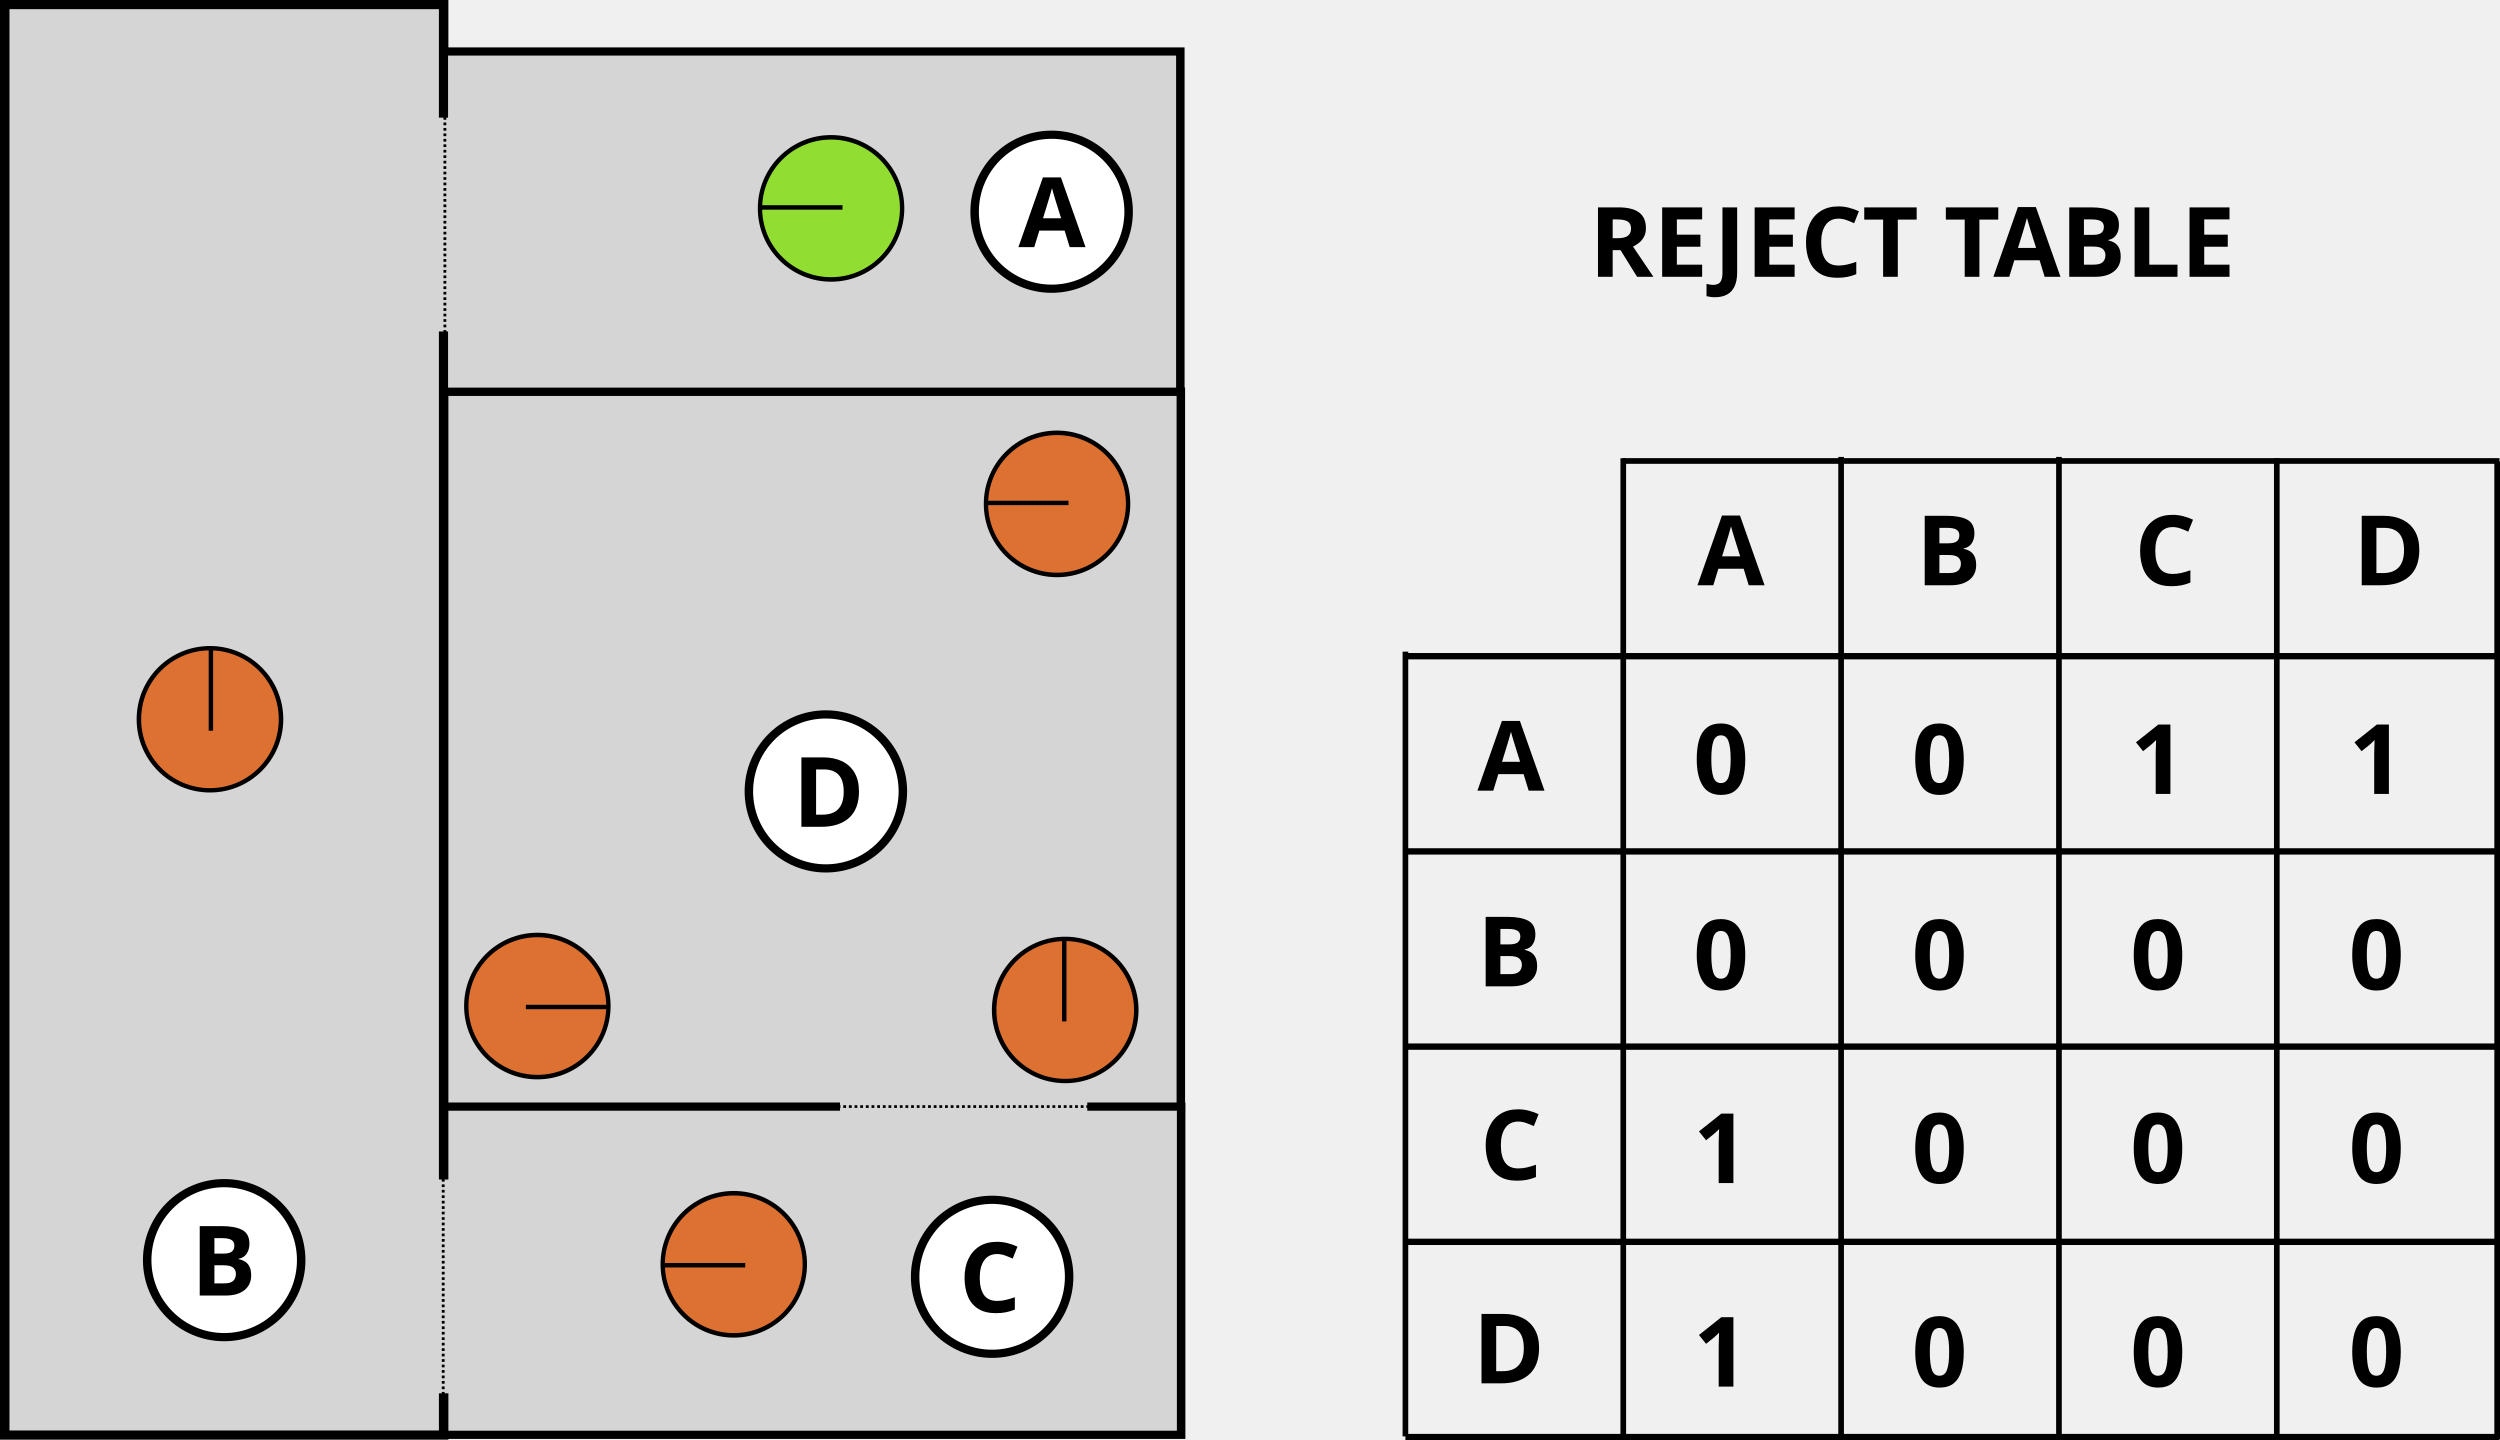
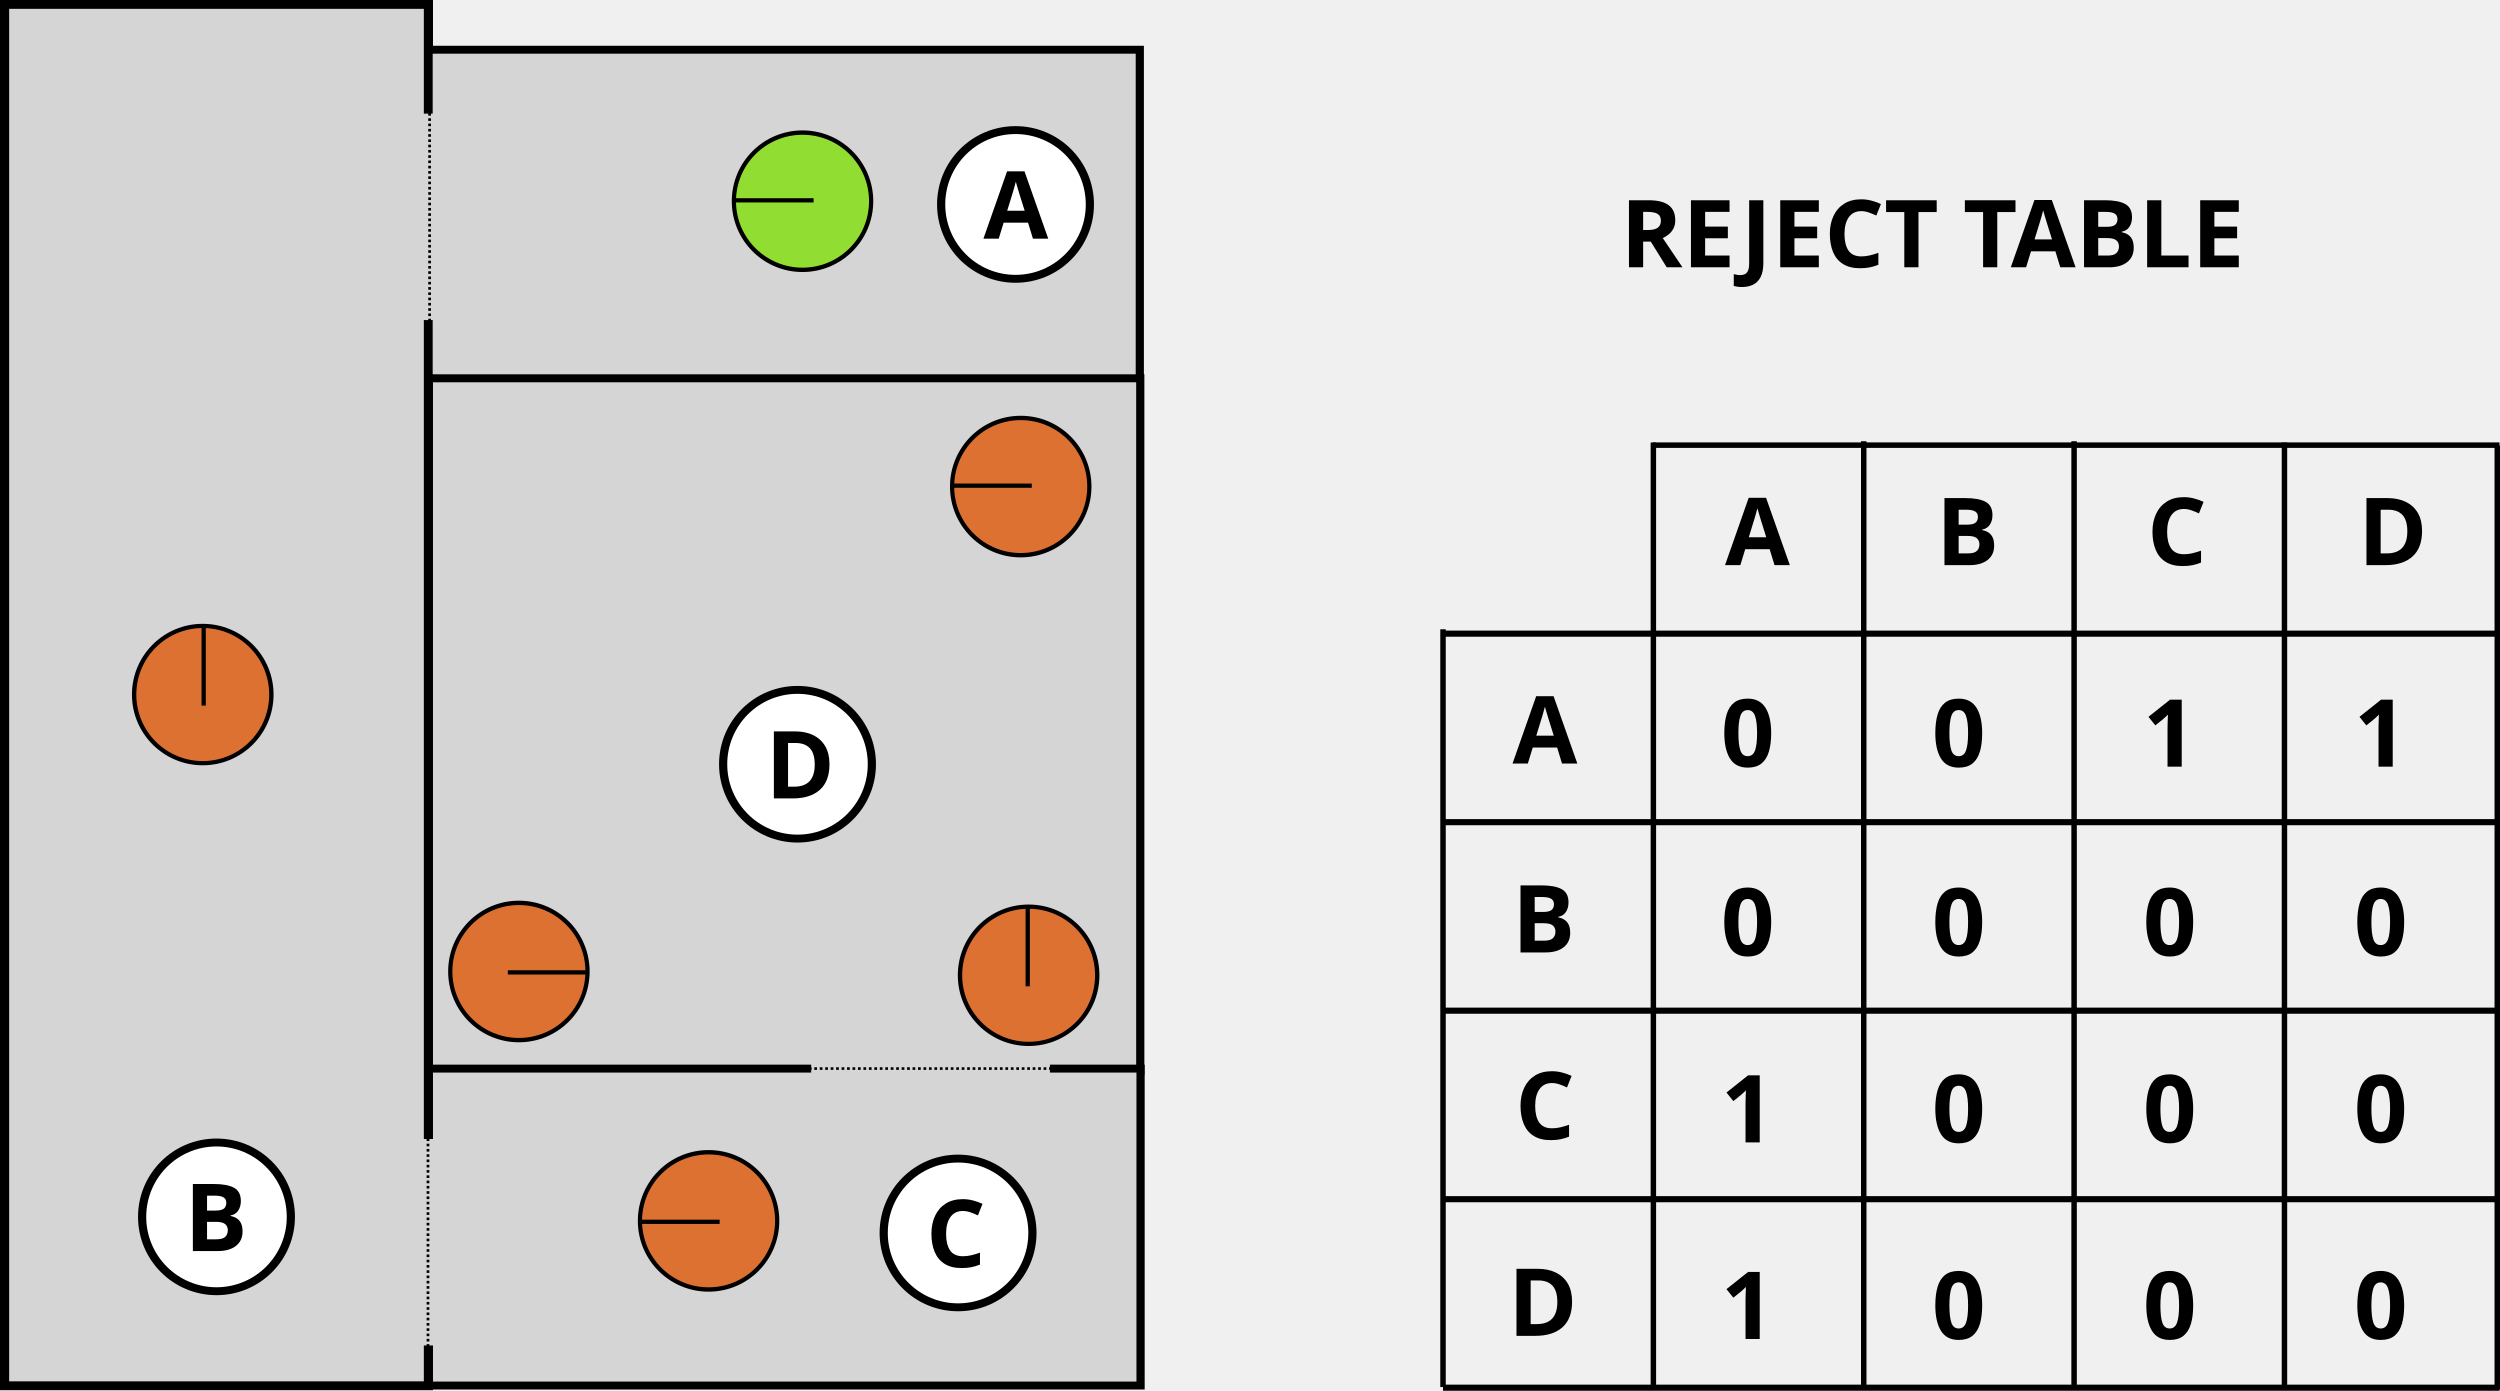
- <svg xmlns="http://www.w3.org/2000/svg" width="899.769" height="518.138" preserveAspectRatio="none" viewBox="-898 1918 4834.76 2882.084" id="svg16050" version="1.1">
+ <svg xmlns="http://www.w3.org/2000/svg" width="931.769" height="518.349" preserveAspectRatio="none" viewBox="-898 1918 5006.707 2883.257" id="svg16050" version="1.1">
  <defs id="defs16052">
    <marker id="arrow" markerWidth="10" markerHeight="10" refX="0" refY="2" orient="auto" markerUnits="strokeWidth">
      <path d="M 0,0 0,4 5,3 Z" id="path16055" style="fill:#ff0000" />
    </marker>
  </defs>
-   <rect style="opacity:1;fill:#d5d5d5;fill-opacity:1;stroke:#000000;stroke-width:16.401;stroke-miterlimit:4;stroke-dasharray:none;stroke-dashoffset:0;stroke-opacity:1" id="rect5164" width="1430.421" height="1436.123" x="-44.808" y="2701.925" />
-   <rect style="opacity:1;fill:#d5d5d5;fill-opacity:1;stroke:#000000;stroke-width:16.438;stroke-miterlimit:4;stroke-dasharray:none;stroke-dashoffset:0;stroke-opacity:1" id="rect5093" width="1427.671" height="657.065" x="-41.484" y="4133.374" />
-   <rect style="opacity:1;fill:#d5d5d5;fill-opacity:1;stroke:#000000;stroke-width:18.324;stroke-miterlimit:4;stroke-dasharray:none;stroke-dashoffset:0;stroke-opacity:1" id="rect5787-8" width="848.804" height="2863.76" x="-888.838" y="1927.162" />
-   <rect style="opacity:1;fill:#d5d5d5;fill-opacity:1;stroke:#000000;stroke-width:16.383;stroke-miterlimit:4;stroke-dasharray:none;stroke-dashoffset:0;stroke-opacity:1" id="rect5787" width="1424.331" height="681.1" x="-39.674" y="2021.087" />
-   <g id="g5690" transform="matrix(0,1.035184,0.9660121,0,-3776.272,-1001.023)">
-     <ellipse ry="142.275" rx="137.44" cy="4643.28" cx="3222.789" id="path19020" style="opacity:1;fill:#92dd32;fill-opacity:1;stroke:#000000;stroke-width:8.747;stroke-miterlimit:4;stroke-dasharray:none;stroke-dashoffset:0;stroke-opacity:1" />
-     <path id="path19022" d="m 3220.97,4501.614 0,164.598" style="fill:none;fill-rule:evenodd;stroke:#000000;stroke-width:8.527;stroke-linecap:butt;stroke-linejoin:miter;stroke-miterlimit:4;stroke-dasharray:none;stroke-opacity:1" />
-   </g>
-   <g id="g5717" transform="matrix(0,-1.035184,0.9660121,0,-3951.289,7012.001)">
-     <ellipse ry="142.275" rx="137.44" cy="4629.685" cx="2475.845" id="path19020-2" style="opacity:1;fill:#dd7132;fill-opacity:1;stroke:#000000;stroke-width:8.747;stroke-miterlimit:4;stroke-dasharray:none;stroke-dashoffset:0;stroke-opacity:1" />
-     <path id="path19022-4" d="m 2474.026,4488.019 0,164.598" style="fill:none;fill-rule:evenodd;stroke:#000000;stroke-width:8.527;stroke-linecap:butt;stroke-linejoin:miter;stroke-miterlimit:4;stroke-dasharray:none;stroke-opacity:1" />
-   </g>
-   <g id="g5717-8" transform="matrix(0,-1.035184,-0.9660121,0,4613.514,6495.002)">
-     <ellipse ry="142.275" rx="137.44" cy="4629.685" cx="2475.845" id="path19020-2-7" style="opacity:1;fill:#dd7132;fill-opacity:1;stroke:#000000;stroke-width:8.747;stroke-miterlimit:4;stroke-dasharray:none;stroke-dashoffset:0;stroke-opacity:1" />
-     <path id="path19022-4-0" d="m 2474.026,4488.019 0,164.598" style="fill:none;fill-rule:evenodd;stroke:#000000;stroke-width:8.527;stroke-linecap:butt;stroke-linejoin:miter;stroke-miterlimit:4;stroke-dasharray:none;stroke-opacity:1" />
-   </g>
-   <g id="g5717-1" transform="matrix(0,1.035184,0.9660121,0,-3326.147,363.7858)">
-     <ellipse ry="142.275" rx="137.44" cy="4629.685" cx="2475.845" id="path19020-2-6" style="opacity:1;fill:#dd7132;fill-opacity:1;stroke:#000000;stroke-width:8.747;stroke-miterlimit:4;stroke-dasharray:none;stroke-dashoffset:0;stroke-opacity:1" />
-     <path id="path19022-4-04" d="m 2474.026,4488.019 0,164.598" style="fill:none;fill-rule:evenodd;stroke:#000000;stroke-width:8.527;stroke-linecap:butt;stroke-linejoin:miter;stroke-miterlimit:4;stroke-dasharray:none;stroke-opacity:1" />
-   </g>
-   <g id="g5591" transform="matrix(1,0,0,-1,-27.51234,7565.493)">
-     <ellipse transform="scale(-1,-1)" ry="142.275" rx="137.44" cy="-4207.578" cx="464.436" id="path19020-2-2" style="opacity:1;fill:#dd7132;fill-opacity:1;stroke:#000000;stroke-width:8.747;stroke-miterlimit:4;stroke-dasharray:none;stroke-dashoffset:0;stroke-opacity:1" />
-     <path id="path19022-4-2" d="m -462.617,4349.245 0,-164.598" style="fill:none;fill-rule:evenodd;stroke:#000000;stroke-width:8.527;stroke-linecap:butt;stroke-linejoin:miter;stroke-miterlimit:4;stroke-dasharray:none;stroke-opacity:1" />
-   </g>
-   <text xml:space="preserve" style="font-style:normal;font-weight:normal;font-size:191.346px;line-height:125%;font-family:sans-serif;letter-spacing:0px;word-spacing:0px;fill:#000000;fill-opacity:1;stroke:none;stroke-width:1px;stroke-linecap:butt;stroke-linejoin:miter;stroke-opacity:1" x="2213.372" y="2429.772" id="text5892" transform="scale(0.9828591,1.01744)">
-     <tspan id="tspan5894" x="2213.372" y="2429.772" style="font-weight:bold">REJECT TABLE</tspan>
+   <text xml:space="preserve" style="font-style:normal;font-weight:normal;font-size:191.346px;line-height:125%;font-family:sans-serif;letter-spacing:0px;word-spacing:0px;fill:#000000;fill-opacity:1;stroke:none;stroke-width:1px;stroke-linecap:butt;stroke-linejoin:miter;stroke-opacity:1" x="2388.318" y="2429.772" id="text5892" transform="scale(0.9828591,1.01744)">
+     <tspan id="tspan5894" x="2388.318" y="2429.772" style="font-weight:bold">REJECT TABLE</tspan>
  </text>
-   <text xml:space="preserve" style="font-style:normal;font-weight:normal;font-size:191.346px;line-height:125%;font-family:sans-serif;letter-spacing:0px;word-spacing:0px;fill:#000000;fill-opacity:1;stroke:none;stroke-width:1px;stroke-linecap:butt;stroke-linejoin:miter;stroke-opacity:1" x="2271.356" y="2282.088" id="text5862-1" transform="scale(0.9828591,1.01744)">
-     <tspan id="tspan5864-8" x="2271.356" y="2282.088" style="font-weight:bold" />
+   <text xml:space="preserve" style="font-style:normal;font-weight:normal;font-size:191.346px;line-height:125%;font-family:sans-serif;letter-spacing:0px;word-spacing:0px;fill:#000000;fill-opacity:1;stroke:none;stroke-width:1px;stroke-linecap:butt;stroke-linejoin:miter;stroke-opacity:1" x="2446.302" y="2282.088" id="text5862-1" transform="scale(0.9828591,1.01744)">
+     <tspan id="tspan5864-8" x="2446.302" y="2282.088" style="font-weight:bold" />
  </text>
-   <text xml:space="preserve" style="font-style:normal;font-weight:normal;font-size:191.346px;line-height:125%;font-family:sans-serif;letter-spacing:0px;word-spacing:0px;fill:#000000;fill-opacity:1;stroke:none;stroke-width:1px;stroke-linecap:butt;stroke-linejoin:miter;stroke-opacity:1" x="2661.115" y="2188.419" id="text5904" transform="scale(0.9828591,1.01744)">
-     <tspan id="tspan5906" x="2661.115" y="2188.419" />
+   <text xml:space="preserve" style="font-style:normal;font-weight:normal;font-size:191.346px;line-height:125%;font-family:sans-serif;letter-spacing:0px;word-spacing:0px;fill:#000000;fill-opacity:1;stroke:none;stroke-width:1px;stroke-linecap:butt;stroke-linejoin:miter;stroke-opacity:1" x="2836.06" y="2188.419" id="text5904" transform="scale(0.9828591,1.01744)">
+     <tspan id="tspan5906" x="2836.06" y="2188.419" />
  </text>
-   <g id="g4255" transform="translate(268.9679,2708.432)">
-     <ellipse ry="154.16" rx="148.921" cy="1732.295" cx="-733.404" id="path4245" style="opacity:1;fill:#ffffff;fill-opacity:1;stroke:#000000;stroke-width:16.401;stroke-miterlimit:10;stroke-dasharray:none;stroke-dashoffset:0;stroke-opacity:1" />
-     <text transform="scale(0.9828591,1.01744)" id="text5862-62" y="1772.255" x="-811.549" style="font-style:normal;font-weight:normal;font-size:191.346px;line-height:125%;font-family:sans-serif;letter-spacing:0px;word-spacing:0px;fill:#000000;fill-opacity:1;stroke:none;stroke-width:1px;stroke-linecap:butt;stroke-linejoin:miter;stroke-opacity:1" xml:space="preserve">
-       <tspan style="font-weight:bold" y="1772.255" x="-811.549" id="tspan5864-5">B</tspan>
-     </text>
-   </g>
-   <g id="g4255-1" transform="translate(1754.096,2741.781)">
-     <ellipse ry="154.16" rx="148.921" cy="1732.295" cx="-733.404" id="path4245-5" style="opacity:1;fill:#ffffff;fill-opacity:1;stroke:#000000;stroke-width:16.401;stroke-miterlimit:10;stroke-dasharray:none;stroke-dashoffset:0;stroke-opacity:1" />
-     <text transform="scale(0.9828591,1.01744)" id="text5862-62-5" y="1772.255" x="-811.549" style="font-style:normal;font-weight:normal;font-size:191.346px;line-height:125%;font-family:sans-serif;letter-spacing:0px;word-spacing:0px;fill:#000000;fill-opacity:1;stroke:none;stroke-width:1px;stroke-linecap:butt;stroke-linejoin:miter;stroke-opacity:1" xml:space="preserve">
-       <tspan style="font-weight:bold" y="1772.255" x="-811.549" id="tspan5864-5-2">C</tspan>
-     </text>
-   </g>
-   <g id="g4255-5" transform="translate(1869.156,609.5607)">
-     <ellipse ry="154.16" rx="148.921" cy="1732.295" cx="-733.404" id="path4245-8" style="opacity:1;fill:#ffffff;fill-opacity:1;stroke:#000000;stroke-width:16.401;stroke-miterlimit:10;stroke-dasharray:none;stroke-dashoffset:0;stroke-opacity:1" />
-     <text transform="scale(0.9828591,1.01744)" id="text5862-62-7" y="1772.255" x="-811.549" style="font-style:normal;font-weight:normal;font-size:191.346px;line-height:125%;font-family:sans-serif;letter-spacing:0px;word-spacing:0px;fill:#000000;fill-opacity:1;stroke:none;stroke-width:1px;stroke-linecap:butt;stroke-linejoin:miter;stroke-opacity:1" xml:space="preserve">
-       <tspan style="font-weight:bold" y="1772.255" x="-811.549" id="tspan5864-5-7">A</tspan>
-     </text>
-   </g>
-   <rect style="opacity:1;fill:#d5d5d5;fill-opacity:1;stroke:none;stroke-width:16.401;stroke-miterlimit:4;stroke-dasharray:none;stroke-dashoffset:0;stroke-opacity:1" id="rect5071" width="203.786" height="427.997" x="-116.016" y="2153.561" />
-   <path style="fill:none;fill-rule:evenodd;stroke:#000000;stroke-width:5.467;stroke-linecap:butt;stroke-linejoin:miter;stroke-miterlimit:4;stroke-dasharray:5.467, 5.467;stroke-dashoffset:0;stroke-opacity:1" d="m -37.637,2141.39 0,446.253" id="path5073" />
-   <rect style="opacity:1;fill:#d5d5d5;fill-opacity:1;stroke:none;stroke-width:16.401;stroke-miterlimit:4;stroke-dasharray:none;stroke-dashoffset:0;stroke-opacity:1" id="rect5071-4" width="203.786" height="427.997" x="-123.854" y="4279.349" />
-   <path style="fill:none;fill-rule:evenodd;stroke:#000000;stroke-width:5.467;stroke-linecap:butt;stroke-linejoin:miter;stroke-miterlimit:4;stroke-dasharray:5.467, 5.467;stroke-dashoffset:0;stroke-opacity:1" d="m -40.889,4267.178 0,446.253" id="path5073-9" />
-   <rect style="opacity:1;fill:#d5d5d5;fill-opacity:1;stroke:none;stroke-width:16.401;stroke-miterlimit:4;stroke-dasharray:none;stroke-dashoffset:0;stroke-opacity:1" id="rect5071-4-1" width="478.113" height="273.837" x="726.561" y="4000.44" />
-   <path style="fill:none;fill-rule:evenodd;stroke:#000000;stroke-width:5.467;stroke-linecap:butt;stroke-linejoin:miter;stroke-miterlimit:4;stroke-dasharray:5.467, 5.467;stroke-dashoffset:0;stroke-opacity:1" d="m 710.885,4133.302 509.465,0" id="path5162" />
-   <g id="g5621" transform="translate(0,185.1221)">
+   <g id="g5621" transform="translate(171.9467,185.1221)">
    <text transform="scale(0.9828591,1.01744)" id="text5816-68" y="3258.953" x="1993.336" style="font-style:normal;font-weight:normal;font-size:191.346px;line-height:125%;font-family:sans-serif;letter-spacing:0px;word-spacing:0px;fill:#000000;fill-opacity:1;stroke:none;stroke-width:1px;stroke-linecap:butt;stroke-linejoin:miter;stroke-opacity:1" xml:space="preserve">
      <tspan style="font-weight:bold" y="3258.953" x="1993.336" id="tspan5818-7">A</tspan>
    </text>
    <text transform="scale(0.9828591,1.01744)" id="text5816-0" y="3643.86" x="1992.401" style="font-style:normal;font-weight:normal;font-size:191.346px;line-height:125%;font-family:sans-serif;letter-spacing:0px;word-spacing:0px;fill:#000000;fill-opacity:1;stroke:none;stroke-width:1px;stroke-linecap:butt;stroke-linejoin:miter;stroke-opacity:1" xml:space="preserve">
      <tspan style="font-weight:bold" y="3643.86" x="1992.401" id="tspan5818-5">B</tspan>
    </text>
    <text transform="scale(0.9828591,1.01744)" id="text5816-0-0" y="4024.414" x="1998.521" style="font-style:normal;font-weight:normal;font-size:191.346px;line-height:125%;font-family:sans-serif;letter-spacing:0px;word-spacing:0px;fill:#000000;fill-opacity:1;stroke:none;stroke-width:1px;stroke-linecap:butt;stroke-linejoin:miter;stroke-opacity:1" xml:space="preserve">
      <tspan style="font-weight:bold" y="4024.414" x="1998.521" id="tspan5818-5-8">C</tspan>
    </text>
    <text transform="scale(0.9828591,1.01744)" id="text5816-0-2" y="4425.092" x="1984.179" style="font-style:normal;font-weight:normal;font-size:191.346px;line-height:125%;font-family:sans-serif;letter-spacing:0px;word-spacing:0px;fill:#000000;fill-opacity:1;stroke:none;stroke-width:1px;stroke-linecap:butt;stroke-linejoin:miter;stroke-opacity:1" xml:space="preserve">
      <tspan style="font-weight:bold" y="4425.092" x="1984.179" id="tspan5818-5-7">D</tspan>
    </text>
    <path id="path6004" d="m 1819.951,3046.545 2115.826,0" style="fill:none;fill-rule:evenodd;stroke:#000000;stroke-width:12.703;stroke-linecap:butt;stroke-linejoin:miter;stroke-miterlimit:4;stroke-dasharray:none;stroke-opacity:1" />
    <path id="path6004-5" d="m 1819.951,3437.355 2115.826,0" style="fill:none;fill-rule:evenodd;stroke:#000000;stroke-width:12.703;stroke-linecap:butt;stroke-linejoin:miter;stroke-miterlimit:4;stroke-dasharray:none;stroke-opacity:1" />
    <path id="path6004-2" d="m 1819.952,3828.164 2115.826,0" style="fill:none;fill-rule:evenodd;stroke:#000000;stroke-width:12.703;stroke-linecap:butt;stroke-linejoin:miter;stroke-miterlimit:4;stroke-dasharray:none;stroke-opacity:1" />
    <path id="path6004-1" d="m 1819.951,4218.974 2115.826,0" style="fill:none;fill-rule:evenodd;stroke:#000000;stroke-width:12.703;stroke-linecap:butt;stroke-linejoin:miter;stroke-miterlimit:4;stroke-dasharray:none;stroke-opacity:1" />
    <path id="path6004-11" d="m 1819.951,4609.783 2115.826,0" style="fill:none;fill-rule:evenodd;stroke:#000000;stroke-width:12.703;stroke-linecap:butt;stroke-linejoin:miter;stroke-miterlimit:4;stroke-dasharray:none;stroke-opacity:1" />
    <path id="path6004-27" d="m 2239.923,2655.735 1695.854,0" style="fill:none;fill-rule:evenodd;stroke:#000000;stroke-width:11.373;stroke-linecap:butt;stroke-linejoin:miter;stroke-miterlimit:4;stroke-dasharray:none;stroke-opacity:1" />
    <path id="path6068" d="m 1819.952,3037.454 0,1570.958" style="fill:none;fill-rule:evenodd;stroke:#000000;stroke-width:10.934;stroke-linecap:butt;stroke-linejoin:miter;stroke-miterlimit:4;stroke-dasharray:none;stroke-opacity:1" />
    <path id="path6068-8" d="m 2662.528,2647.622 0,1959.598" style="fill:none;fill-rule:evenodd;stroke:#000000;stroke-width:10.934;stroke-linecap:butt;stroke-linejoin:miter;stroke-miterlimit:4;stroke-dasharray:none;stroke-opacity:1" />
    <path id="path6068-3" d="m 3083.817,2647.622 0,1959.598" style="fill:none;fill-rule:evenodd;stroke:#000000;stroke-width:10.934;stroke-linecap:butt;stroke-linejoin:miter;stroke-miterlimit:4;stroke-dasharray:none;stroke-opacity:1" />
    <path id="path6068-16" d="m 3505.106,2650.305 0,1956.915" style="fill:none;fill-rule:evenodd;stroke:#000000;stroke-width:10.934;stroke-linecap:butt;stroke-linejoin:miter;stroke-miterlimit:4;stroke-dasharray:none;stroke-opacity:1" />
    <path id="path6068-1" d="m 2241.24,2650.288 0,1956.932" style="fill:none;fill-rule:evenodd;stroke:#000000;stroke-width:10.934;stroke-linecap:butt;stroke-linejoin:miter;stroke-miterlimit:4;stroke-dasharray:none;stroke-opacity:1" />
    <g transform="translate(-5.727625,-183.8577)" id="g5306">
      <text xml:space="preserve" style="font-style:normal;font-weight:normal;font-size:191.346px;line-height:125%;font-family:sans-serif;letter-spacing:0px;word-spacing:0px;fill:#000000;fill-opacity:1;stroke:none;stroke-width:1px;stroke-linecap:butt;stroke-linejoin:miter;stroke-opacity:1" x="2432.157" y="3035.41" id="text5816-2" transform="scale(0.9828591,1.01744)">
        <tspan id="tspan5818-81" x="2432.157" y="3035.41" style="font-weight:bold">A</tspan>
      </text>
      <text xml:space="preserve" style="font-style:normal;font-weight:normal;font-size:191.346px;line-height:125%;font-family:sans-serif;letter-spacing:0px;word-spacing:0px;fill:#000000;fill-opacity:1;stroke:none;stroke-width:1px;stroke-linecap:butt;stroke-linejoin:miter;stroke-opacity:1" x="2423.818" y="3446.109" id="text6153-3-12-4" transform="scale(0.9828591,1.01744)">
        <tspan id="tspan6155-9-1-0" x="2423.818" y="3446.109" style="font-weight:bold">0</tspan>
      </text>
      <text xml:space="preserve" style="font-style:normal;font-weight:normal;font-size:191.346px;line-height:125%;font-family:sans-serif;letter-spacing:0px;word-spacing:0px;fill:#000000;fill-opacity:1;stroke:none;stroke-width:1px;stroke-linecap:butt;stroke-linejoin:miter;stroke-opacity:1" x="2423.818" y="3831.016" id="text6153-3-12-4-7" transform="scale(0.9828591,1.01744)">
        <tspan id="tspan6155-9-1-0-6" x="2423.818" y="3831.016" style="font-weight:bold">0</tspan>
      </text>
      <text xml:space="preserve" style="font-style:normal;font-weight:normal;font-size:191.346px;line-height:125%;font-family:sans-serif;letter-spacing:0px;word-spacing:0px;fill:#000000;fill-opacity:1;stroke:none;stroke-width:1px;stroke-linecap:butt;stroke-linejoin:miter;stroke-opacity:1" x="2423.818" y="4211.664" id="text6153-3-12-4-9" transform="scale(0.9828591,1.01744)">
        <tspan id="tspan6155-9-1-0-0" x="2423.818" y="4211.664" style="font-weight:bold">1</tspan>
      </text>
      <text xml:space="preserve" style="font-style:normal;font-weight:normal;font-size:191.346px;line-height:125%;font-family:sans-serif;letter-spacing:0px;word-spacing:0px;fill:#000000;fill-opacity:1;stroke:none;stroke-width:1px;stroke-linecap:butt;stroke-linejoin:miter;stroke-opacity:1" x="2423.818" y="4612.248" id="text6153-3-12-4-0" transform="scale(0.9828591,1.01744)">
        <tspan id="tspan6155-9-1-0-8" x="2423.818" y="4612.248" style="font-weight:bold">1</tspan>
      </text>
    </g>
    <path id="path6068-16-0" d="m 3931.293,2656.758 0,1956.915" style="fill:none;fill-rule:evenodd;stroke:#000000;stroke-width:10.934;stroke-linecap:butt;stroke-linejoin:miter;stroke-miterlimit:4;stroke-dasharray:none;stroke-opacity:1" />
    <g transform="translate(416.8356,-183.8577)" id="g5306-0">
      <text xml:space="preserve" style="font-style:normal;font-weight:normal;font-size:191.346px;line-height:125%;font-family:sans-serif;letter-spacing:0px;word-spacing:0px;fill:#000000;fill-opacity:1;stroke:none;stroke-width:1px;stroke-linecap:butt;stroke-linejoin:miter;stroke-opacity:1" x="2432.157" y="3035.41" id="text5816-2-5" transform="scale(0.9828591,1.01744)">
        <tspan id="tspan5818-81-3" x="2432.157" y="3035.41" style="font-weight:bold">B</tspan>
      </text>
      <text xml:space="preserve" style="font-style:normal;font-weight:normal;font-size:191.346px;line-height:125%;font-family:sans-serif;letter-spacing:0px;word-spacing:0px;fill:#000000;fill-opacity:1;stroke:none;stroke-width:1px;stroke-linecap:butt;stroke-linejoin:miter;stroke-opacity:1" x="2423.818" y="3446.109" id="text6153-3-12-4-2" transform="scale(0.9828591,1.01744)">
        <tspan id="tspan6155-9-1-0-06" x="2423.818" y="3446.109" style="font-weight:bold">0</tspan>
      </text>
      <text xml:space="preserve" style="font-style:normal;font-weight:normal;font-size:191.346px;line-height:125%;font-family:sans-serif;letter-spacing:0px;word-spacing:0px;fill:#000000;fill-opacity:1;stroke:none;stroke-width:1px;stroke-linecap:butt;stroke-linejoin:miter;stroke-opacity:1" x="2423.818" y="3831.016" id="text6153-3-12-4-7-7" transform="scale(0.9828591,1.01744)">
        <tspan id="tspan6155-9-1-0-6-7" x="2423.818" y="3831.016" style="font-weight:bold">0</tspan>
      </text>
      <text xml:space="preserve" style="font-style:normal;font-weight:normal;font-size:191.346px;line-height:125%;font-family:sans-serif;letter-spacing:0px;word-spacing:0px;fill:#000000;fill-opacity:1;stroke:none;stroke-width:1px;stroke-linecap:butt;stroke-linejoin:miter;stroke-opacity:1" x="2423.818" y="4211.664" id="text6153-3-12-4-9-0" transform="scale(0.9828591,1.01744)">
        <tspan id="tspan6155-9-1-0-0-6" x="2423.818" y="4211.664" style="font-weight:bold">0</tspan>
      </text>
      <text xml:space="preserve" style="font-style:normal;font-weight:normal;font-size:191.346px;line-height:125%;font-family:sans-serif;letter-spacing:0px;word-spacing:0px;fill:#000000;fill-opacity:1;stroke:none;stroke-width:1px;stroke-linecap:butt;stroke-linejoin:miter;stroke-opacity:1" x="2423.818" y="4612.248" id="text6153-3-12-4-0-3" transform="scale(0.9828591,1.01744)">
        <tspan id="tspan6155-9-1-0-8-7" x="2423.818" y="4612.248" style="font-weight:bold">0</tspan>
      </text>
    </g>
    <g transform="translate(839.3989,-183.8577)" id="g5306-6">
      <text xml:space="preserve" style="font-style:normal;font-weight:normal;font-size:191.346px;line-height:125%;font-family:sans-serif;letter-spacing:0px;word-spacing:0px;fill:#000000;fill-opacity:1;stroke:none;stroke-width:1px;stroke-linecap:butt;stroke-linejoin:miter;stroke-opacity:1" x="2432.157" y="3035.41" id="text5816-2-7" transform="scale(0.9828591,1.01744)">
        <tspan id="tspan5818-81-8" x="2432.157" y="3035.41" style="font-weight:bold">C</tspan>
      </text>
      <text xml:space="preserve" style="font-style:normal;font-weight:normal;font-size:191.346px;line-height:125%;font-family:sans-serif;letter-spacing:0px;word-spacing:0px;fill:#000000;fill-opacity:1;stroke:none;stroke-width:1px;stroke-linecap:butt;stroke-linejoin:miter;stroke-opacity:1" x="2423.818" y="3446.109" id="text6153-3-12-4-3" transform="scale(0.9828591,1.01744)">
        <tspan id="tspan6155-9-1-0-1" x="2423.818" y="3446.109" style="font-weight:bold">1</tspan>
      </text>
      <text xml:space="preserve" style="font-style:normal;font-weight:normal;font-size:191.346px;line-height:125%;font-family:sans-serif;letter-spacing:0px;word-spacing:0px;fill:#000000;fill-opacity:1;stroke:none;stroke-width:1px;stroke-linecap:butt;stroke-linejoin:miter;stroke-opacity:1" x="2423.818" y="3831.016" id="text6153-3-12-4-7-70" transform="scale(0.9828591,1.01744)">
        <tspan id="tspan6155-9-1-0-6-8" x="2423.818" y="3831.016" style="font-weight:bold">0</tspan>
      </text>
      <text xml:space="preserve" style="font-style:normal;font-weight:normal;font-size:191.346px;line-height:125%;font-family:sans-serif;letter-spacing:0px;word-spacing:0px;fill:#000000;fill-opacity:1;stroke:none;stroke-width:1px;stroke-linecap:butt;stroke-linejoin:miter;stroke-opacity:1" x="2423.818" y="4211.664" id="text6153-3-12-4-9-9" transform="scale(0.9828591,1.01744)">
        <tspan id="tspan6155-9-1-0-0-7" x="2423.818" y="4211.664" style="font-weight:bold">0</tspan>
      </text>
      <text xml:space="preserve" style="font-style:normal;font-weight:normal;font-size:191.346px;line-height:125%;font-family:sans-serif;letter-spacing:0px;word-spacing:0px;fill:#000000;fill-opacity:1;stroke:none;stroke-width:1px;stroke-linecap:butt;stroke-linejoin:miter;stroke-opacity:1" x="2423.818" y="4612.248" id="text6153-3-12-4-0-0" transform="scale(0.9828591,1.01744)">
        <tspan id="tspan6155-9-1-0-8-5" x="2423.818" y="4612.248" style="font-weight:bold">0</tspan>
      </text>
    </g>
    <g transform="translate(1261.962,-183.8577)" id="g5306-9">
      <text xml:space="preserve" style="font-style:normal;font-weight:normal;font-size:191.346px;line-height:125%;font-family:sans-serif;letter-spacing:0px;word-spacing:0px;fill:#000000;fill-opacity:1;stroke:none;stroke-width:1px;stroke-linecap:butt;stroke-linejoin:miter;stroke-opacity:1" x="2432.157" y="3035.41" id="text5816-2-9" transform="scale(0.9828591,1.01744)">
        <tspan id="tspan5818-81-4" x="2432.157" y="3035.41" style="font-weight:bold">D</tspan>
      </text>
      <text xml:space="preserve" style="font-style:normal;font-weight:normal;font-size:191.346px;line-height:125%;font-family:sans-serif;letter-spacing:0px;word-spacing:0px;fill:#000000;fill-opacity:1;stroke:none;stroke-width:1px;stroke-linecap:butt;stroke-linejoin:miter;stroke-opacity:1" x="2423.818" y="3446.109" id="text6153-3-12-4-38" transform="scale(0.9828591,1.01744)">
        <tspan id="tspan6155-9-1-0-15" x="2423.818" y="3446.109" style="font-weight:bold">1</tspan>
      </text>
      <text xml:space="preserve" style="font-style:normal;font-weight:normal;font-size:191.346px;line-height:125%;font-family:sans-serif;letter-spacing:0px;word-spacing:0px;fill:#000000;fill-opacity:1;stroke:none;stroke-width:1px;stroke-linecap:butt;stroke-linejoin:miter;stroke-opacity:1" x="2423.818" y="3831.016" id="text6153-3-12-4-7-74" transform="scale(0.9828591,1.01744)">
        <tspan id="tspan6155-9-1-0-6-89" x="2423.818" y="3831.016" style="font-weight:bold">0</tspan>
      </text>
      <text xml:space="preserve" style="font-style:normal;font-weight:normal;font-size:191.346px;line-height:125%;font-family:sans-serif;letter-spacing:0px;word-spacing:0px;fill:#000000;fill-opacity:1;stroke:none;stroke-width:1px;stroke-linecap:butt;stroke-linejoin:miter;stroke-opacity:1" x="2423.818" y="4211.664" id="text6153-3-12-4-9-3" transform="scale(0.9828591,1.01744)">
        <tspan id="tspan6155-9-1-0-0-5" x="2423.818" y="4211.664" style="font-weight:bold">0</tspan>
      </text>
      <text xml:space="preserve" style="font-style:normal;font-weight:normal;font-size:191.346px;line-height:125%;font-family:sans-serif;letter-spacing:0px;word-spacing:0px;fill:#000000;fill-opacity:1;stroke:none;stroke-width:1px;stroke-linecap:butt;stroke-linejoin:miter;stroke-opacity:1" x="2423.818" y="4612.248" id="text6153-3-12-4-0-6" transform="scale(0.9828591,1.01744)">
        <tspan id="tspan6155-9-1-0-8-1" x="2423.818" y="4612.248" style="font-weight:bold">0</tspan>
      </text>
    </g>
  </g>
-   <g id="g4255-1-1" transform="translate(1432.551,1770.072)">
-     <ellipse ry="154.16" rx="148.921" cy="1732.295" cx="-733.404" id="path4245-5-0" style="opacity:1;fill:#ffffff;fill-opacity:1;stroke:#000000;stroke-width:16.401;stroke-miterlimit:10;stroke-dasharray:none;stroke-dashoffset:0;stroke-opacity:1" />
-     <text transform="scale(0.9828591,1.01744)" id="text5862-62-5-0" y="1772.255" x="-811.549" style="font-style:normal;font-weight:normal;font-size:191.346px;line-height:125%;font-family:sans-serif;letter-spacing:0px;word-spacing:0px;fill:#000000;fill-opacity:1;stroke:none;stroke-width:1px;stroke-linecap:butt;stroke-linejoin:miter;stroke-opacity:1" xml:space="preserve">
-       <tspan style="font-weight:bold" y="1772.255" x="-811.549" id="tspan5864-5-2-2">D</tspan>
-     </text>
-   </g>
-   <g id="g5717-5" transform="translate(-1313.843,-689.8161)">
-     <ellipse ry="142.275" rx="137.44" cy="4629.685" cx="2475.845" id="path19020-2-3" style="opacity:1;fill:#dd7132;fill-opacity:1;stroke:#000000;stroke-width:8.747;stroke-miterlimit:4;stroke-dasharray:none;stroke-dashoffset:0;stroke-opacity:1" />
-     <path id="path19022-4-7" d="m 2474.026,4488.019 0,164.598" style="fill:none;fill-rule:evenodd;stroke:#000000;stroke-width:8.527;stroke-linecap:butt;stroke-linejoin:miter;stroke-miterlimit:4;stroke-dasharray:none;stroke-opacity:1" />
+   <g id="g4255" transform="translate(-1.9073486e-6,-1.9073486e-6)">
+     <rect y="2701.925" x="-44.808" height="1436.123" width="1430.421" id="rect5164" style="opacity:1;fill:#d5d5d5;fill-opacity:1;stroke:#000000;stroke-width:16.401;stroke-miterlimit:4;stroke-dasharray:none;stroke-dashoffset:0;stroke-opacity:1" />
+     <rect y="4133.374" x="-41.484" height="657.065" width="1427.671" id="rect5093" style="opacity:1;fill:#d5d5d5;fill-opacity:1;stroke:#000000;stroke-width:16.438;stroke-miterlimit:4;stroke-dasharray:none;stroke-dashoffset:0;stroke-opacity:1" />
+     <rect y="1927.162" x="-888.838" height="2863.76" width="848.804" id="rect5787-8" style="opacity:1;fill:#d5d5d5;fill-opacity:1;stroke:#000000;stroke-width:18.324;stroke-miterlimit:4;stroke-dasharray:none;stroke-dashoffset:0;stroke-opacity:1" />
+     <rect y="2021.087" x="-39.674" height="681.1" width="1424.331" id="rect5787" style="opacity:1;fill:#d5d5d5;fill-opacity:1;stroke:#000000;stroke-width:16.383;stroke-miterlimit:4;stroke-dasharray:none;stroke-dashoffset:0;stroke-opacity:1" />
+     <g transform="matrix(0,1.035184,0.9660121,0,-3776.272,-1001.023)" id="g5690">
+       <ellipse style="opacity:1;fill:#92dd32;fill-opacity:1;stroke:#000000;stroke-width:8.747;stroke-miterlimit:4;stroke-dasharray:none;stroke-dashoffset:0;stroke-opacity:1" id="path19020" cx="3222.789" cy="4643.28" rx="137.44" ry="142.275" />
+       <path style="fill:none;fill-rule:evenodd;stroke:#000000;stroke-width:8.527;stroke-linecap:butt;stroke-linejoin:miter;stroke-miterlimit:4;stroke-dasharray:none;stroke-opacity:1" d="m 3220.97,4501.614 0,164.598" id="path19022" />
+     </g>
+     <g transform="matrix(0,-1.035184,0.9660121,0,-3951.289,7012.001)" id="g5717">
+       <ellipse style="opacity:1;fill:#dd7132;fill-opacity:1;stroke:#000000;stroke-width:8.747;stroke-miterlimit:4;stroke-dasharray:none;stroke-dashoffset:0;stroke-opacity:1" id="path19020-2" cx="2475.845" cy="4629.685" rx="137.44" ry="142.275" />
+       <path style="fill:none;fill-rule:evenodd;stroke:#000000;stroke-width:8.527;stroke-linecap:butt;stroke-linejoin:miter;stroke-miterlimit:4;stroke-dasharray:none;stroke-opacity:1" d="m 2474.026,4488.019 0,164.598" id="path19022-4" />
+     </g>
+     <g transform="matrix(0,-1.035184,-0.9660121,0,4613.514,6495.002)" id="g5717-8">
+       <ellipse style="opacity:1;fill:#dd7132;fill-opacity:1;stroke:#000000;stroke-width:8.747;stroke-miterlimit:4;stroke-dasharray:none;stroke-dashoffset:0;stroke-opacity:1" id="path19020-2-7" cx="2475.845" cy="4629.685" rx="137.44" ry="142.275" />
+       <path style="fill:none;fill-rule:evenodd;stroke:#000000;stroke-width:8.527;stroke-linecap:butt;stroke-linejoin:miter;stroke-miterlimit:4;stroke-dasharray:none;stroke-opacity:1" d="m 2474.026,4488.019 0,164.598" id="path19022-4-0" />
+     </g>
+     <g transform="matrix(0,1.035184,0.9660121,0,-3326.147,363.7858)" id="g5717-1">
+       <ellipse style="opacity:1;fill:#dd7132;fill-opacity:1;stroke:#000000;stroke-width:8.747;stroke-miterlimit:4;stroke-dasharray:none;stroke-dashoffset:0;stroke-opacity:1" id="path19020-2-6" cx="2475.845" cy="4629.685" rx="137.44" ry="142.275" />
+       <path style="fill:none;fill-rule:evenodd;stroke:#000000;stroke-width:8.527;stroke-linecap:butt;stroke-linejoin:miter;stroke-miterlimit:4;stroke-dasharray:none;stroke-opacity:1" d="m 2474.026,4488.019 0,164.598" id="path19022-4-04" />
+     </g>
+     <g transform="matrix(1,0,0,-1,-27.51234,7565.493)" id="g5591">
+       <ellipse style="opacity:1;fill:#dd7132;fill-opacity:1;stroke:#000000;stroke-width:8.747;stroke-miterlimit:4;stroke-dasharray:none;stroke-dashoffset:0;stroke-opacity:1" id="path19020-2-2" cx="464.436" cy="-4207.578" rx="137.44" ry="142.275" transform="scale(-1,-1)" />
+       <path style="fill:none;fill-rule:evenodd;stroke:#000000;stroke-width:8.527;stroke-linecap:butt;stroke-linejoin:miter;stroke-miterlimit:4;stroke-dasharray:none;stroke-opacity:1" d="m -462.617,4349.245 0,-164.598" id="path19022-4-2" />
+     </g>
+     <g transform="translate(268.9679,2708.432)" id="g4276">
+       <ellipse style="opacity:1;fill:#ffffff;fill-opacity:1;stroke:#000000;stroke-width:16.401;stroke-miterlimit:10;stroke-dasharray:none;stroke-dashoffset:0;stroke-opacity:1" id="path4245" cx="-733.404" cy="1732.295" rx="148.921" ry="154.16" />
+       <text xml:space="preserve" style="font-style:normal;font-weight:normal;font-size:191.346px;line-height:125%;font-family:sans-serif;letter-spacing:0px;word-spacing:0px;fill:#000000;fill-opacity:1;stroke:none;stroke-width:1px;stroke-linecap:butt;stroke-linejoin:miter;stroke-opacity:1" x="-811.549" y="1772.255" id="text5862-62" transform="scale(0.9828591,1.01744)">
+         <tspan id="tspan5864-5" x="-811.549" y="1772.255" style="font-weight:bold">B</tspan>
+       </text>
+     </g>
+     <g transform="translate(1754.096,2741.781)" id="g4255-1">
+       <ellipse style="opacity:1;fill:#ffffff;fill-opacity:1;stroke:#000000;stroke-width:16.401;stroke-miterlimit:10;stroke-dasharray:none;stroke-dashoffset:0;stroke-opacity:1" id="path4245-5" cx="-733.404" cy="1732.295" rx="148.921" ry="154.16" />
+       <text xml:space="preserve" style="font-style:normal;font-weight:normal;font-size:191.346px;line-height:125%;font-family:sans-serif;letter-spacing:0px;word-spacing:0px;fill:#000000;fill-opacity:1;stroke:none;stroke-width:1px;stroke-linecap:butt;stroke-linejoin:miter;stroke-opacity:1" x="-811.549" y="1772.255" id="text5862-62-5" transform="scale(0.9828591,1.01744)">
+         <tspan id="tspan5864-5-2" x="-811.549" y="1772.255" style="font-weight:bold">C</tspan>
+       </text>
+     </g>
+     <g transform="translate(1869.156,609.5607)" id="g4255-5">
+       <ellipse style="opacity:1;fill:#ffffff;fill-opacity:1;stroke:#000000;stroke-width:16.401;stroke-miterlimit:10;stroke-dasharray:none;stroke-dashoffset:0;stroke-opacity:1" id="path4245-8" cx="-733.404" cy="1732.295" rx="148.921" ry="154.16" />
+       <text xml:space="preserve" style="font-style:normal;font-weight:normal;font-size:191.346px;line-height:125%;font-family:sans-serif;letter-spacing:0px;word-spacing:0px;fill:#000000;fill-opacity:1;stroke:none;stroke-width:1px;stroke-linecap:butt;stroke-linejoin:miter;stroke-opacity:1" x="-811.549" y="1772.255" id="text5862-62-7" transform="scale(0.9828591,1.01744)">
+         <tspan id="tspan5864-5-7" x="-811.549" y="1772.255" style="font-weight:bold">A</tspan>
+       </text>
+     </g>
+     <rect y="2153.561" x="-116.016" height="427.997" width="203.786" id="rect5071" style="opacity:1;fill:#d5d5d5;fill-opacity:1;stroke:none;stroke-width:16.401;stroke-miterlimit:4;stroke-dasharray:none;stroke-dashoffset:0;stroke-opacity:1" />
+     <path id="path5073" d="m -37.637,2141.39 0,446.253" style="fill:none;fill-rule:evenodd;stroke:#000000;stroke-width:5.467;stroke-linecap:butt;stroke-linejoin:miter;stroke-miterlimit:4;stroke-dasharray:5.467, 5.467;stroke-dashoffset:0;stroke-opacity:1" />
+     <rect y="4279.349" x="-123.854" height="427.997" width="203.786" id="rect5071-4" style="opacity:1;fill:#d5d5d5;fill-opacity:1;stroke:none;stroke-width:16.401;stroke-miterlimit:4;stroke-dasharray:none;stroke-dashoffset:0;stroke-opacity:1" />
+     <path id="path5073-9" d="m -40.889,4267.178 0,446.253" style="fill:none;fill-rule:evenodd;stroke:#000000;stroke-width:5.467;stroke-linecap:butt;stroke-linejoin:miter;stroke-miterlimit:4;stroke-dasharray:5.467, 5.467;stroke-dashoffset:0;stroke-opacity:1" />
+     <rect y="4000.44" x="726.561" height="273.837" width="478.113" id="rect5071-4-1" style="opacity:1;fill:#d5d5d5;fill-opacity:1;stroke:none;stroke-width:16.401;stroke-miterlimit:4;stroke-dasharray:none;stroke-dashoffset:0;stroke-opacity:1" />
+     <path id="path5162" d="m 710.885,4133.302 509.465,0" style="fill:none;fill-rule:evenodd;stroke:#000000;stroke-width:5.467;stroke-linecap:butt;stroke-linejoin:miter;stroke-miterlimit:4;stroke-dasharray:5.467, 5.467;stroke-dashoffset:0;stroke-opacity:1" />
+     <g transform="translate(1432.551,1770.072)" id="g4255-1-1">
+       <ellipse style="opacity:1;fill:#ffffff;fill-opacity:1;stroke:#000000;stroke-width:16.401;stroke-miterlimit:10;stroke-dasharray:none;stroke-dashoffset:0;stroke-opacity:1" id="path4245-5-0" cx="-733.404" cy="1732.295" rx="148.921" ry="154.16" />
+       <text xml:space="preserve" style="font-style:normal;font-weight:normal;font-size:191.346px;line-height:125%;font-family:sans-serif;letter-spacing:0px;word-spacing:0px;fill:#000000;fill-opacity:1;stroke:none;stroke-width:1px;stroke-linecap:butt;stroke-linejoin:miter;stroke-opacity:1" x="-811.549" y="1772.255" id="text5862-62-5-0" transform="scale(0.9828591,1.01744)">
+         <tspan id="tspan5864-5-2-2" x="-811.549" y="1772.255" style="font-weight:bold">D</tspan>
+       </text>
+     </g>
+     <g transform="translate(-1313.843,-689.8161)" id="g5717-5">
+       <ellipse style="opacity:1;fill:#dd7132;fill-opacity:1;stroke:#000000;stroke-width:8.747;stroke-miterlimit:4;stroke-dasharray:none;stroke-dashoffset:0;stroke-opacity:1" id="path19020-2-3" cx="2475.845" cy="4629.685" rx="137.44" ry="142.275" />
+       <path style="fill:none;fill-rule:evenodd;stroke:#000000;stroke-width:8.527;stroke-linecap:butt;stroke-linejoin:miter;stroke-miterlimit:4;stroke-dasharray:none;stroke-opacity:1" d="m 2474.026,4488.019 0,164.598" id="path19022-4-7" />
+     </g>
  </g>
</svg>
